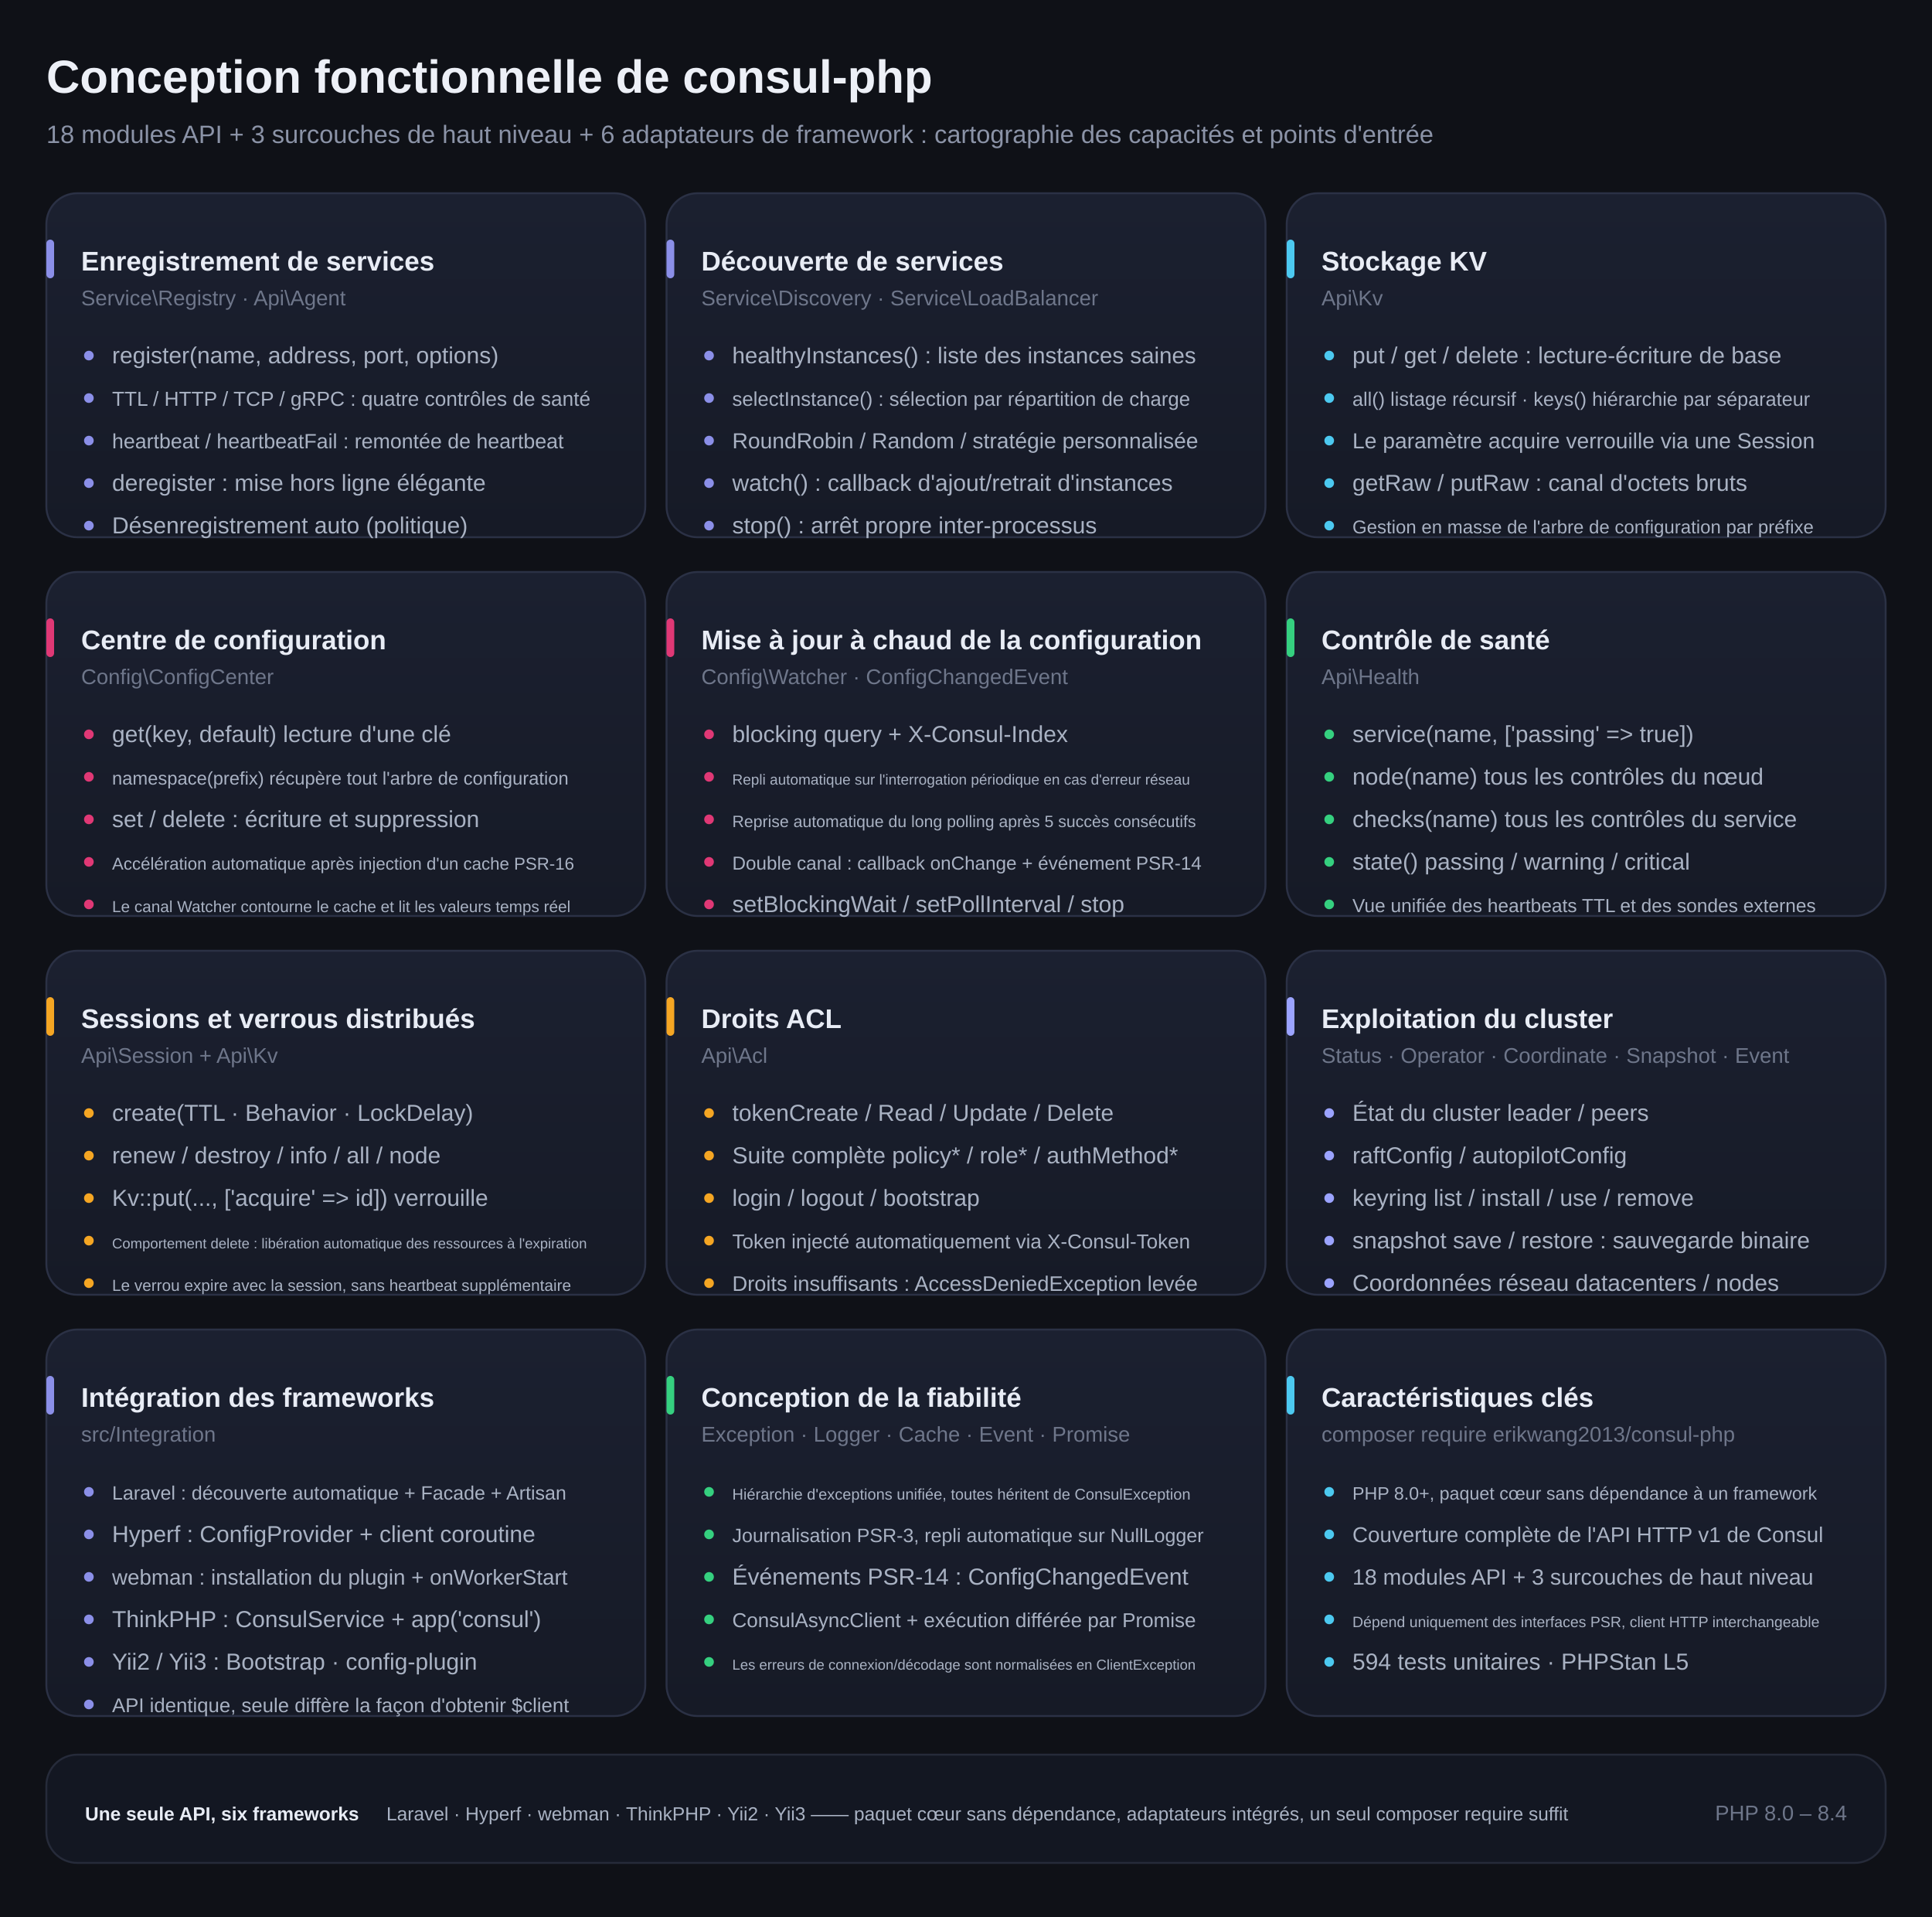
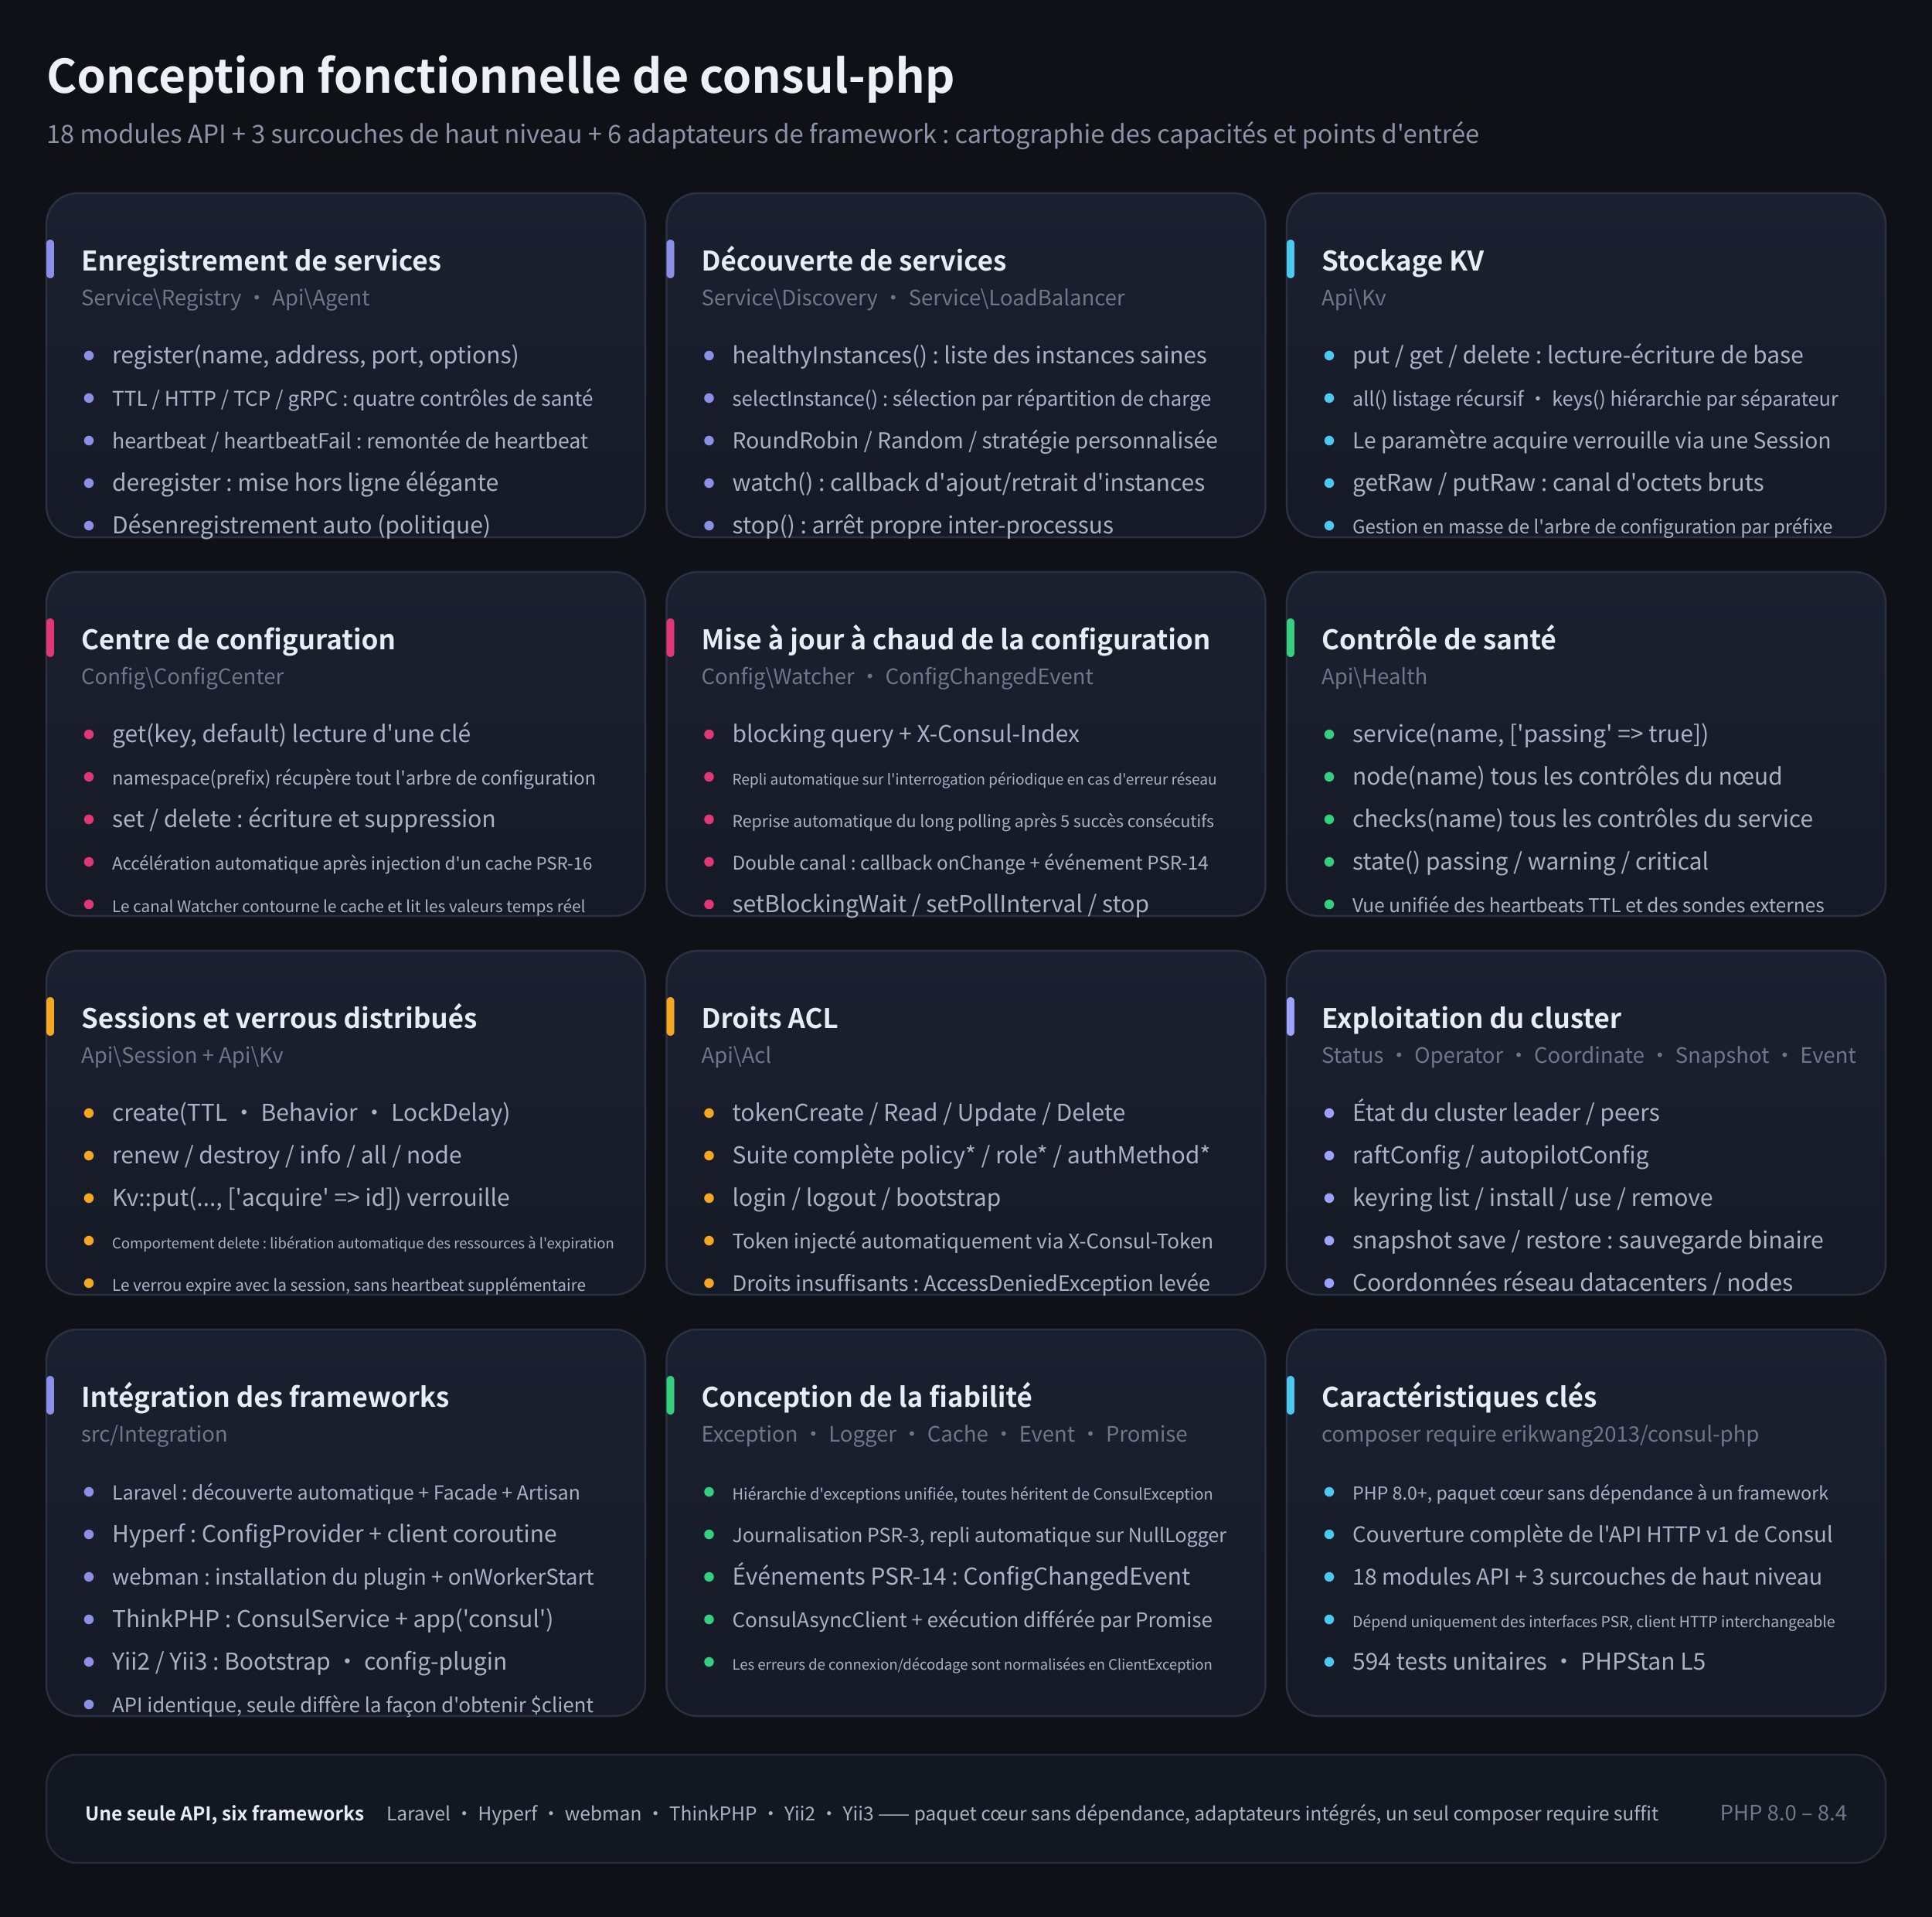
<svg xmlns="http://www.w3.org/2000/svg" width="1000" height="992" viewBox="0 0 1000 992" role="img" aria-label="Schéma de conception fonctionnelle de consul-php">
  <style>
-     .t { font-family: -apple-system, BlinkMacSystemFont, "Segoe UI", "Helvetica Neue", Arial, "DejaVu Sans", "Noto Sans SC", "PingFang SC", "Microsoft YaHei", sans-serif; }
+     .t { font-family: "Noto Sans SC", "Noto Sans CJK SC", "Noto Sans", "DejaVu Sans", "Liberation Sans", sans-serif; }
    .h1 { font-size: 24px; font-weight: 700; fill: #EDF0F7; }
    .sub { font-size: 13px; fill: #8B93A7; }
    .ct { font-size: 14px; font-weight: 600; fill: #E8ECF5; }
    .cl { font-size: 12px; fill: #A9B2C3; }
    .capi { font-size: 11px; fill: #6E768A; }
  </style>
  <defs>
    <linearGradient id="card" x1="0" y1="0" x2="0" y2="1">
      <stop offset="0" stop-color="#1B2030" />
      <stop offset="1" stop-color="#161A26" />
    </linearGradient>
  </defs>
  <rect width="1000" height="992" fill="#0F1117" />
  <g class="t">
    <text class="h1" x="24" y="48">Conception fonctionnelle de consul-php</text>
    <text class="sub" x="24" y="74">18 modules API + 3 surcouches de haut niveau + 6 adaptateurs de framework : cartographie des capacités et points d'entrée</text>
    <rect x="24" y="100" width="310" height="178" rx="16" fill="url(#card)" stroke="#2B3145" />
    <rect x="24" y="124" width="4" height="20" rx="2" fill="#8B8FE8" />
    <text class="ct" x="42" y="140">Enregistrement de services</text>
    <text class="capi" x="42" y="158">Service\Registry · Api\Agent</text>
    <circle cx="46" cy="184" r="2.5" fill="#8B8FE8" />
    <text class="cl" x="58" y="188">register(name, address, port, options)</text>
    <circle cx="46" cy="206" r="2.5" fill="#8B8FE8" />
    <text class="cl" x="58" y="210" style="font-size:10.5px">TTL / HTTP / TCP / gRPC : quatre contrôles de santé</text>
    <circle cx="46" cy="228" r="2.5" fill="#8B8FE8" />
    <text class="cl" x="58" y="232" style="font-size:10.7px">heartbeat / heartbeatFail : remontée de heartbeat</text>
    <circle cx="46" cy="250" r="2.5" fill="#8B8FE8" />
    <text class="cl" x="58" y="254">deregister : mise hors ligne élégante</text>
    <circle cx="46" cy="272" r="2.5" fill="#8B8FE8" />
    <text class="cl" x="58" y="276">Désenregistrement auto (politique)</text>
    <rect x="345" y="100" width="310" height="178" rx="16" fill="url(#card)" stroke="#2B3145" />
    <rect x="345" y="124" width="4" height="20" rx="2" fill="#8B8FE8" />
    <text class="ct" x="363" y="140">Découverte de services</text>
    <text class="capi" x="363" y="158">Service\Discovery · Service\LoadBalancer</text>
    <circle cx="367" cy="184" r="2.5" fill="#8B8FE8" />
    <text class="cl" x="379" y="188" style="font-size:11.8px">healthyInstances() : liste des instances saines</text>
    <circle cx="367" cy="206" r="2.5" fill="#8B8FE8" />
    <text class="cl" x="379" y="210" style="font-size:10.3px">selectInstance() : sélection par répartition de charge</text>
    <circle cx="367" cy="228" r="2.5" fill="#8B8FE8" />
    <text class="cl" x="379" y="232" style="font-size:11.3px">RoundRobin / Random / stratégie personnalisée</text>
    <circle cx="367" cy="250" r="2.5" fill="#8B8FE8" />
    <text class="cl" x="379" y="254">watch() : callback d'ajout/retrait d'instances</text>
    <circle cx="367" cy="272" r="2.5" fill="#8B8FE8" />
    <text class="cl" x="379" y="276">stop() : arrêt propre inter-processus</text>
    <rect x="666" y="100" width="310" height="178" rx="16" fill="url(#card)" stroke="#2B3145" />
    <rect x="666" y="124" width="4" height="20" rx="2" fill="#4CC9F0" />
    <text class="ct" x="684" y="140">Stockage KV</text>
    <text class="capi" x="684" y="158">Api\Kv</text>
    <circle cx="688" cy="184" r="2.5" fill="#4CC9F0" />
    <text class="cl" x="700" y="188">put / get / delete : lecture-écriture de base</text>
    <circle cx="688" cy="206" r="2.5" fill="#4CC9F0" />
    <text class="cl" x="700" y="210" style="font-size:10.1px">all() listage récursif · keys() hiérarchie par séparateur</text>
    <circle cx="688" cy="228" r="2.5" fill="#4CC9F0" />
    <text class="cl" x="700" y="232" style="font-size:11.3px">Le paramètre acquire verrouille via une Session</text>
    <circle cx="688" cy="250" r="2.5" fill="#4CC9F0" />
    <text class="cl" x="700" y="254">getRaw / putRaw : canal d'octets bruts</text>
    <circle cx="688" cy="272" r="2.5" fill="#4CC9F0" />
    <text class="cl" x="700" y="276" style="font-size:9.6px">Gestion en masse de l'arbre de configuration par préfixe</text>
    <rect x="24" y="296" width="310" height="178" rx="16" fill="url(#card)" stroke="#2B3145" />
    <rect x="24" y="320" width="4" height="20" rx="2" fill="#E03875" />
    <text class="ct" x="42" y="336">Centre de configuration</text>
    <text class="capi" x="42" y="354">Config\ConfigCenter</text>
    <circle cx="46" cy="380" r="2.5" fill="#E03875" />
    <text class="cl" x="58" y="384">get(key, default) lecture d'une clé</text>
    <circle cx="46" cy="402" r="2.5" fill="#E03875" />
    <text class="cl" x="58" y="406" style="font-size:9.5px">namespace(prefix) récupère tout l'arbre de configuration</text>
    <circle cx="46" cy="424" r="2.5" fill="#E03875" />
    <text class="cl" x="58" y="428">set / delete : écriture et suppression</text>
    <circle cx="46" cy="446" r="2.5" fill="#E03875" />
    <text class="cl" x="58" y="450" style="font-size:8.9px">Accélération automatique après injection d'un cache PSR-16</text>
    <circle cx="46" cy="468" r="2.5" fill="#E03875" />
    <text class="cl" x="58" y="472" style="font-size:8.3px">Le canal Watcher contourne le cache et lit les valeurs temps réel</text>
    <rect x="345" y="296" width="310" height="178" rx="16" fill="url(#card)" stroke="#2B3145" />
    <rect x="345" y="320" width="4" height="20" rx="2" fill="#E03875" />
    <text class="ct" x="363" y="336">Mise à jour à chaud de la configuration</text>
    <text class="capi" x="363" y="354">Config\Watcher · ConfigChangedEvent</text>
    <circle cx="367" cy="380" r="2.5" fill="#E03875" />
    <text class="cl" x="379" y="384">blocking query + X-Consul-Index</text>
    <circle cx="367" cy="402" r="2.5" fill="#E03875" />
    <text class="cl" x="379" y="406" style="font-size:7.6px">Repli automatique sur l'interrogation périodique en cas d'erreur réseau</text>
    <circle cx="367" cy="424" r="2.5" fill="#E03875" />
    <text class="cl" x="379" y="428" style="font-size:8.5px">Reprise automatique du long polling après 5 succès consécutifs</text>
    <circle cx="367" cy="446" r="2.5" fill="#E03875" />
    <text class="cl" x="379" y="450" style="font-size:9.7px">Double canal : callback onChange + événement PSR-14</text>
    <circle cx="367" cy="468" r="2.5" fill="#E03875" />
    <text class="cl" x="379" y="472">setBlockingWait / setPollInterval / stop</text>
    <rect x="666" y="296" width="310" height="178" rx="16" fill="url(#card)" stroke="#2B3145" />
    <rect x="666" y="320" width="4" height="20" rx="2" fill="#35D07F" />
    <text class="ct" x="684" y="336">Contrôle de santé</text>
    <text class="capi" x="684" y="354">Api\Health</text>
    <circle cx="688" cy="380" r="2.5" fill="#35D07F" />
    <text class="cl" x="700" y="384">service(name, ['passing' =&gt; true])</text>
    <circle cx="688" cy="402" r="2.5" fill="#35D07F" />
    <text class="cl" x="700" y="406">node(name) tous les contrôles du nœud</text>
    <circle cx="688" cy="424" r="2.5" fill="#35D07F" />
    <text class="cl" x="700" y="428">checks(name) tous les contrôles du service</text>
    <circle cx="688" cy="446" r="2.5" fill="#35D07F" />
    <text class="cl" x="700" y="450">state() passing / warning / critical</text>
    <circle cx="688" cy="468" r="2.5" fill="#35D07F" />
    <text class="cl" x="700" y="472" style="font-size:9.8px">Vue unifiée des heartbeats TTL et des sondes externes</text>
    <rect x="24" y="492" width="310" height="178" rx="16" fill="url(#card)" stroke="#2B3145" />
    <rect x="24" y="516" width="4" height="20" rx="2" fill="#F5A623" />
    <text class="ct" x="42" y="532">Sessions et verrous distribués</text>
    <text class="capi" x="42" y="550">Api\Session + Api\Kv</text>
    <circle cx="46" cy="576" r="2.5" fill="#F5A623" />
    <text class="cl" x="58" y="580">create(TTL · Behavior · LockDelay)</text>
    <circle cx="46" cy="598" r="2.5" fill="#F5A623" />
    <text class="cl" x="58" y="602">renew / destroy / info / all / node</text>
    <circle cx="46" cy="620" r="2.5" fill="#F5A623" />
    <text class="cl" x="58" y="624">Kv::put(..., ['acquire' =&gt; id]) verrouille</text>
    <circle cx="46" cy="642" r="2.5" fill="#F5A623" />
    <text class="cl" x="58" y="646" style="font-size:7.4px">Comportement delete : libération automatique des ressources à l'expiration</text>
    <circle cx="46" cy="664" r="2.5" fill="#F5A623" />
    <text class="cl" x="58" y="668" style="font-size:8.3px">Le verrou expire avec la session, sans heartbeat supplémentaire</text>
    <rect x="345" y="492" width="310" height="178" rx="16" fill="url(#card)" stroke="#2B3145" />
    <rect x="345" y="516" width="4" height="20" rx="2" fill="#F5A623" />
    <text class="ct" x="363" y="532">Droits ACL</text>
    <text class="capi" x="363" y="550">Api\Acl</text>
    <circle cx="367" cy="576" r="2.5" fill="#F5A623" />
    <text class="cl" x="379" y="580">tokenCreate / Read / Update / Delete</text>
    <circle cx="367" cy="598" r="2.5" fill="#F5A623" />
    <text class="cl" x="379" y="602">Suite complète policy* / role* / authMethod*</text>
    <circle cx="367" cy="620" r="2.5" fill="#F5A623" />
    <text class="cl" x="379" y="624">login / logout / bootstrap</text>
    <circle cx="367" cy="642" r="2.5" fill="#F5A623" />
    <text class="cl" x="379" y="646" style="font-size:10.4px">Token injecté automatiquement via X-Consul-Token</text>
    <circle cx="367" cy="664" r="2.5" fill="#F5A623" />
    <text class="cl" x="379" y="668" style="font-size:10.9px">Droits insuffisants : AccessDeniedException levée</text>
    <rect x="666" y="492" width="310" height="178" rx="16" fill="url(#card)" stroke="#2B3145" />
    <rect x="666" y="516" width="4" height="20" rx="2" fill="#9BA3FF" />
    <text class="ct" x="684" y="532">Exploitation du cluster</text>
    <text class="capi" x="684" y="550">Status · Operator · Coordinate · Snapshot · Event</text>
    <circle cx="688" cy="576" r="2.5" fill="#9BA3FF" />
    <text class="cl" x="700" y="580">État du cluster leader / peers</text>
    <circle cx="688" cy="598" r="2.5" fill="#9BA3FF" />
    <text class="cl" x="700" y="602">raftConfig / autopilotConfig</text>
    <circle cx="688" cy="620" r="2.5" fill="#9BA3FF" />
    <text class="cl" x="700" y="624">keyring list / install / use / remove</text>
    <circle cx="688" cy="642" r="2.5" fill="#9BA3FF" />
    <text class="cl" x="700" y="646">snapshot save / restore : sauvegarde binaire</text>
    <circle cx="688" cy="664" r="2.5" fill="#9BA3FF" />
    <text class="cl" x="700" y="668">Coordonnées réseau datacenters / nodes</text>
    <rect x="24" y="688" width="310" height="200" rx="16" fill="url(#card)" stroke="#2B3145" />
    <rect x="24" y="712" width="4" height="20" rx="2" fill="#8B8FE8" />
    <text class="ct" x="42" y="728">Intégration des frameworks</text>
    <text class="capi" x="42" y="746">src/Integration</text>
    <circle cx="46" cy="772" r="2.5" fill="#8B8FE8" />
    <text class="cl" x="58" y="776" style="font-size:10px">Laravel : découverte automatique + Facade + Artisan</text>
    <circle cx="46" cy="794" r="2.5" fill="#8B8FE8" />
    <text class="cl" x="58" y="798">Hyperf : ConfigProvider + client coroutine</text>
    <circle cx="46" cy="816" r="2.5" fill="#8B8FE8" />
    <text class="cl" x="58" y="820" style="font-size:11.1px">webman : installation du plugin + onWorkerStart</text>
    <circle cx="46" cy="838" r="2.5" fill="#8B8FE8" />
    <text class="cl" x="58" y="842">ThinkPHP : ConsulService + app('consul')</text>
    <circle cx="46" cy="860" r="2.5" fill="#8B8FE8" />
    <text class="cl" x="58" y="864">Yii2 / Yii3 : Bootstrap · config-plugin</text>
    <circle cx="46" cy="882" r="2.5" fill="#8B8FE8" />
    <text class="cl" x="58" y="886" style="font-size:10.3px">API identique, seule diffère la façon d'obtenir $client</text>
    <rect x="345" y="688" width="310" height="200" rx="16" fill="url(#card)" stroke="#2B3145" />
    <rect x="345" y="712" width="4" height="20" rx="2" fill="#35D07F" />
    <text class="ct" x="363" y="728">Conception de la fiabilité</text>
    <text class="capi" x="363" y="746">Exception · Logger · Cache · Event · Promise</text>
    <circle cx="367" cy="772" r="2.5" fill="#35D07F" />
    <text class="cl" x="379" y="776" style="font-size:8px">Hiérarchie d'exceptions unifiée, toutes héritent de ConsulException</text>
    <circle cx="367" cy="794" r="2.5" fill="#35D07F" />
    <text class="cl" x="379" y="798" style="font-size:10px">Journalisation PSR-3, repli automatique sur NullLogger</text>
    <circle cx="367" cy="816" r="2.5" fill="#35D07F" />
    <text class="cl" x="379" y="820">Événements PSR-14 : ConfigChangedEvent</text>
    <circle cx="367" cy="838" r="2.5" fill="#35D07F" />
    <text class="cl" x="379" y="842" style="font-size:10.4px">ConsulAsyncClient + exécution différée par Promise</text>
    <circle cx="367" cy="860" r="2.5" fill="#35D07F" />
    <text class="cl" x="379" y="864" style="font-size:7.4px">Les erreurs de connexion/décodage sont normalisées en ClientException</text>
    <rect x="666" y="688" width="310" height="200" rx="16" fill="url(#card)" stroke="#2B3145" />
    <rect x="666" y="712" width="4" height="20" rx="2" fill="#4CC9F0" />
    <text class="ct" x="684" y="728">Caractéristiques clés</text>
    <text class="capi" x="684" y="746">composer require erikwang2013/consul-php</text>
    <circle cx="688" cy="772" r="2.5" fill="#4CC9F0" />
    <text class="cl" x="700" y="776" style="font-size:9.3px">PHP 8.0+, paquet cœur sans dépendance à un framework</text>
    <circle cx="688" cy="794" r="2.5" fill="#4CC9F0" />
    <text class="cl" x="700" y="798" style="font-size:11.1px">Couverture complète de l'API HTTP v1 de Consul</text>
    <circle cx="688" cy="816" r="2.5" fill="#4CC9F0" />
    <text class="cl" x="700" y="820" style="font-size:11.4px">18 modules API + 3 surcouches de haut niveau</text>
    <circle cx="688" cy="838" r="2.5" fill="#4CC9F0" />
    <text class="cl" x="700" y="842" style="font-size:7.8px">Dépend uniquement des interfaces PSR, client HTTP interchangeable</text>
    <circle cx="688" cy="860" r="2.5" fill="#4CC9F0" />
    <text class="cl" x="700" y="864">594 tests unitaires · PHPStan L5</text>
    <rect x="24" y="908" width="952" height="56" rx="16" fill="#131722" stroke="#262B3A" />
    <text class="ct" x="44" y="942" style="font-size:9.8px">Une seule API, six frameworks</text>
    <text class="cl" x="200" y="942" style="font-size:9.8px">Laravel · Hyperf · webman · ThinkPHP · Yii2 · Yii3 —— paquet cœur sans dépendance, adaptateurs intégrés, un seul composer require suffit</text>
    <text class="capi" x="956" y="942" text-anchor="end">PHP 8.0 – 8.4</text>
  </g>
</svg>
